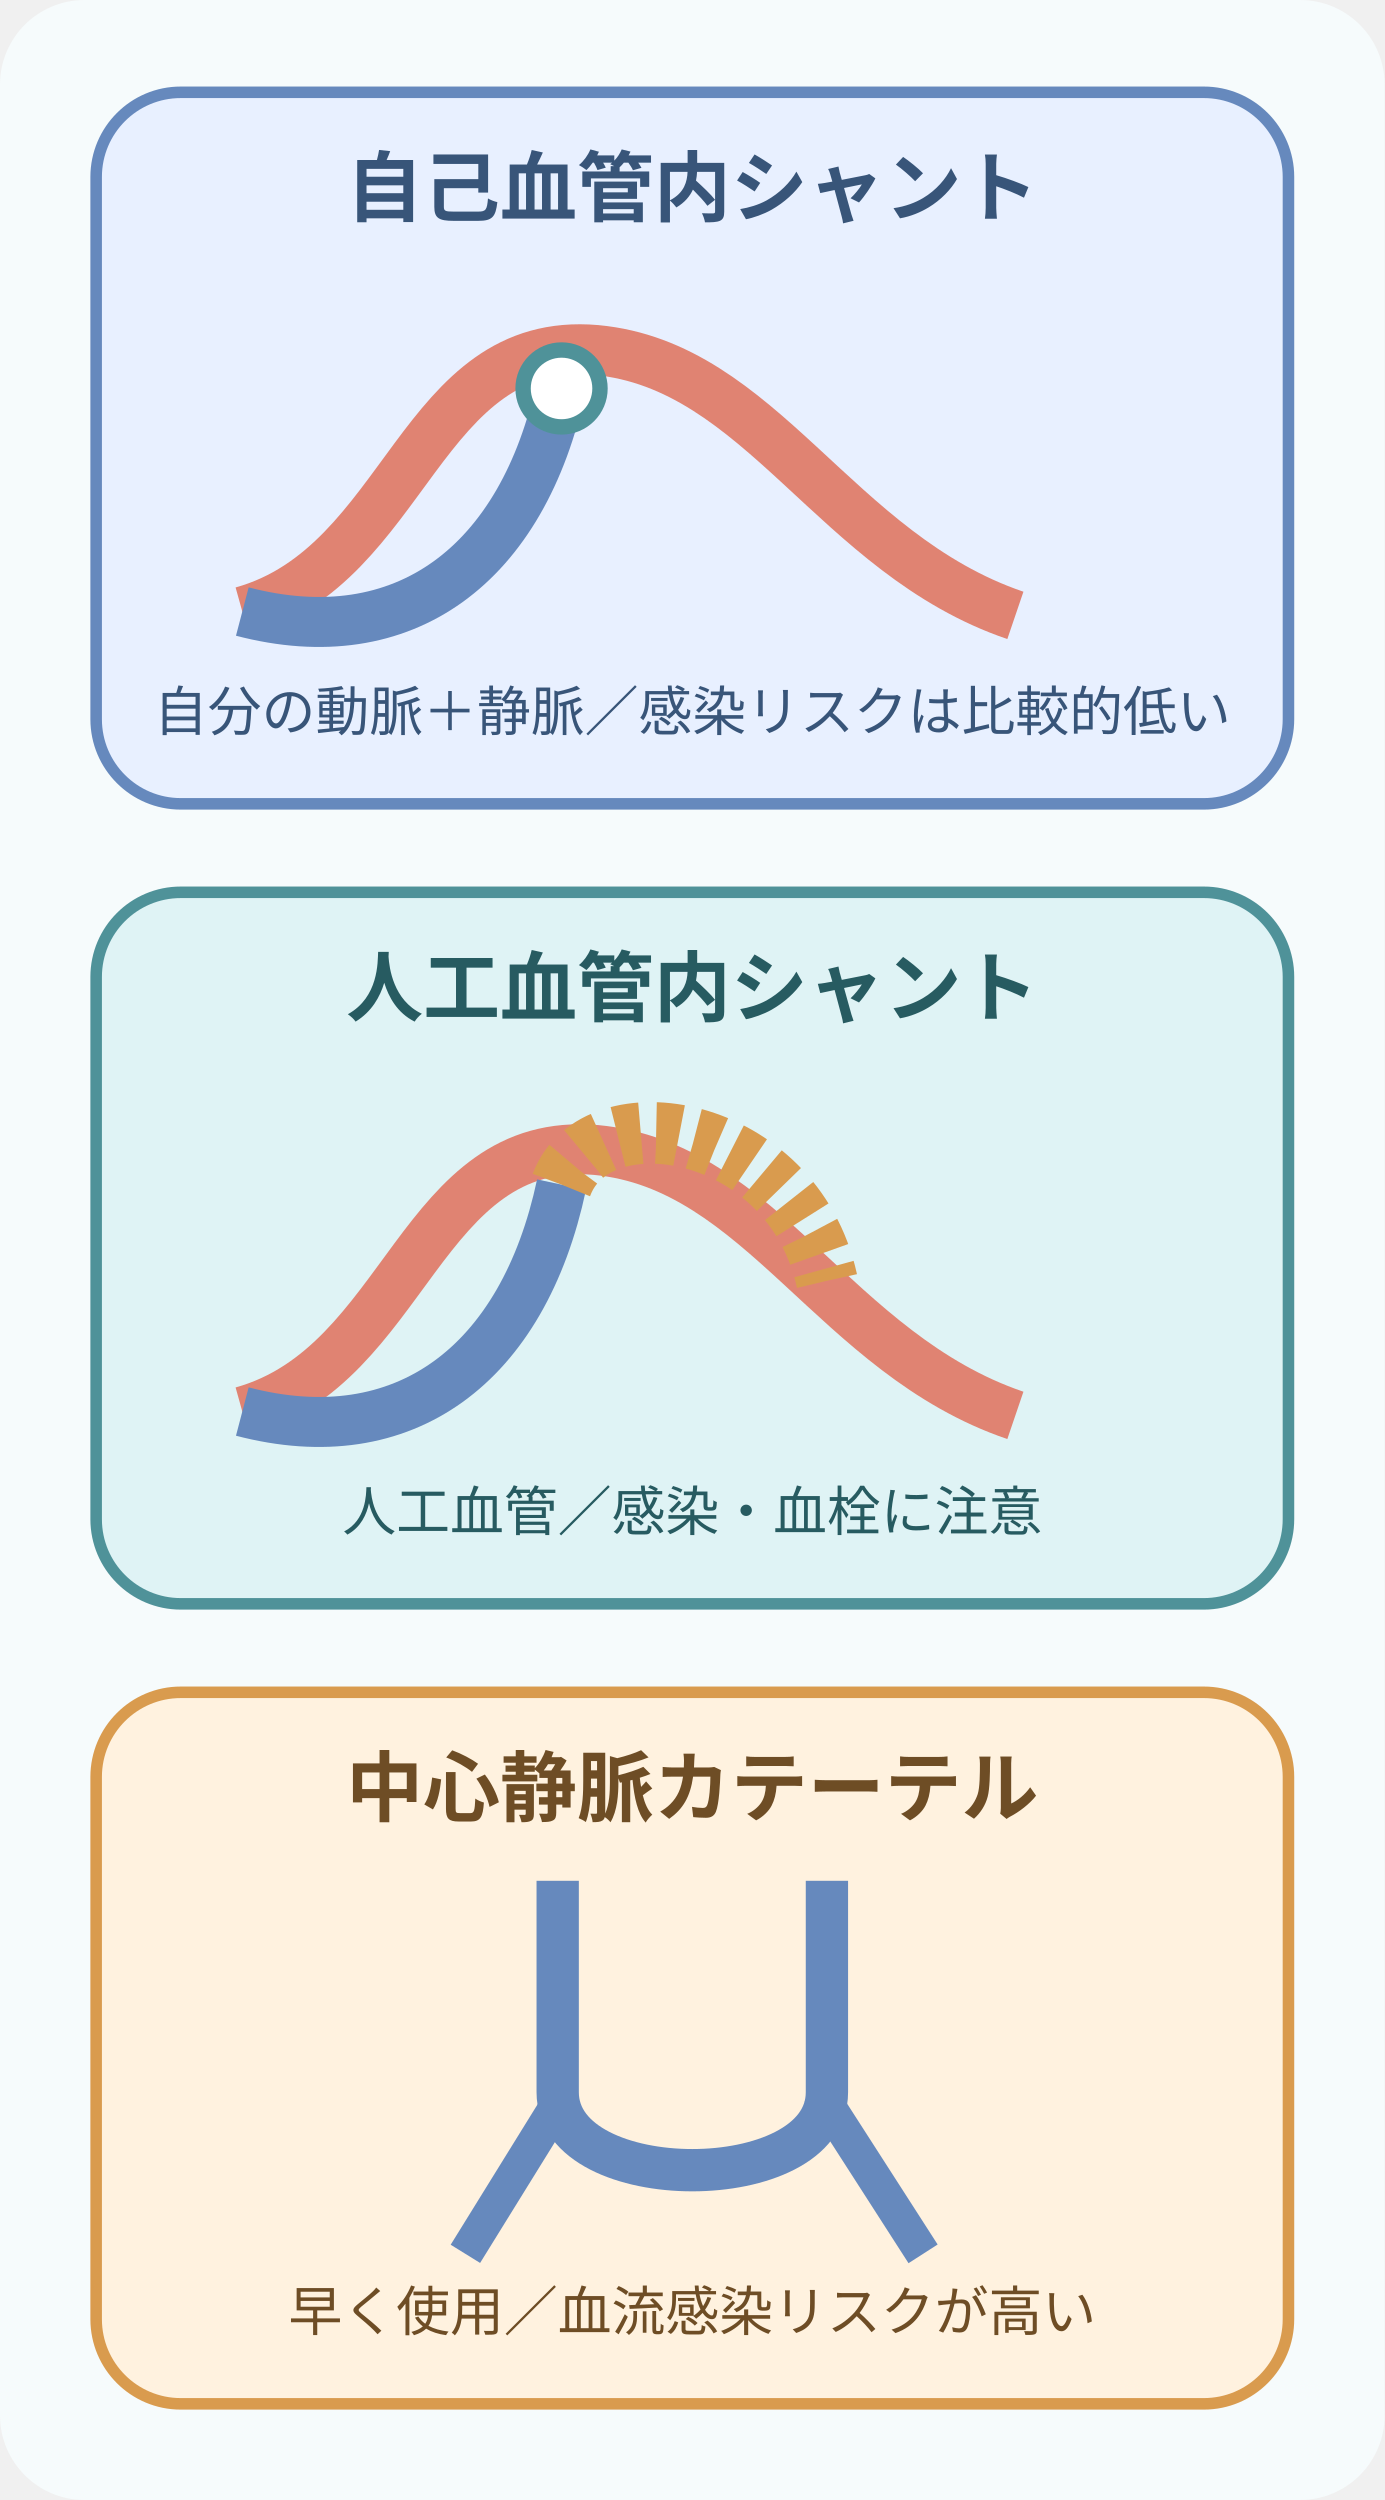
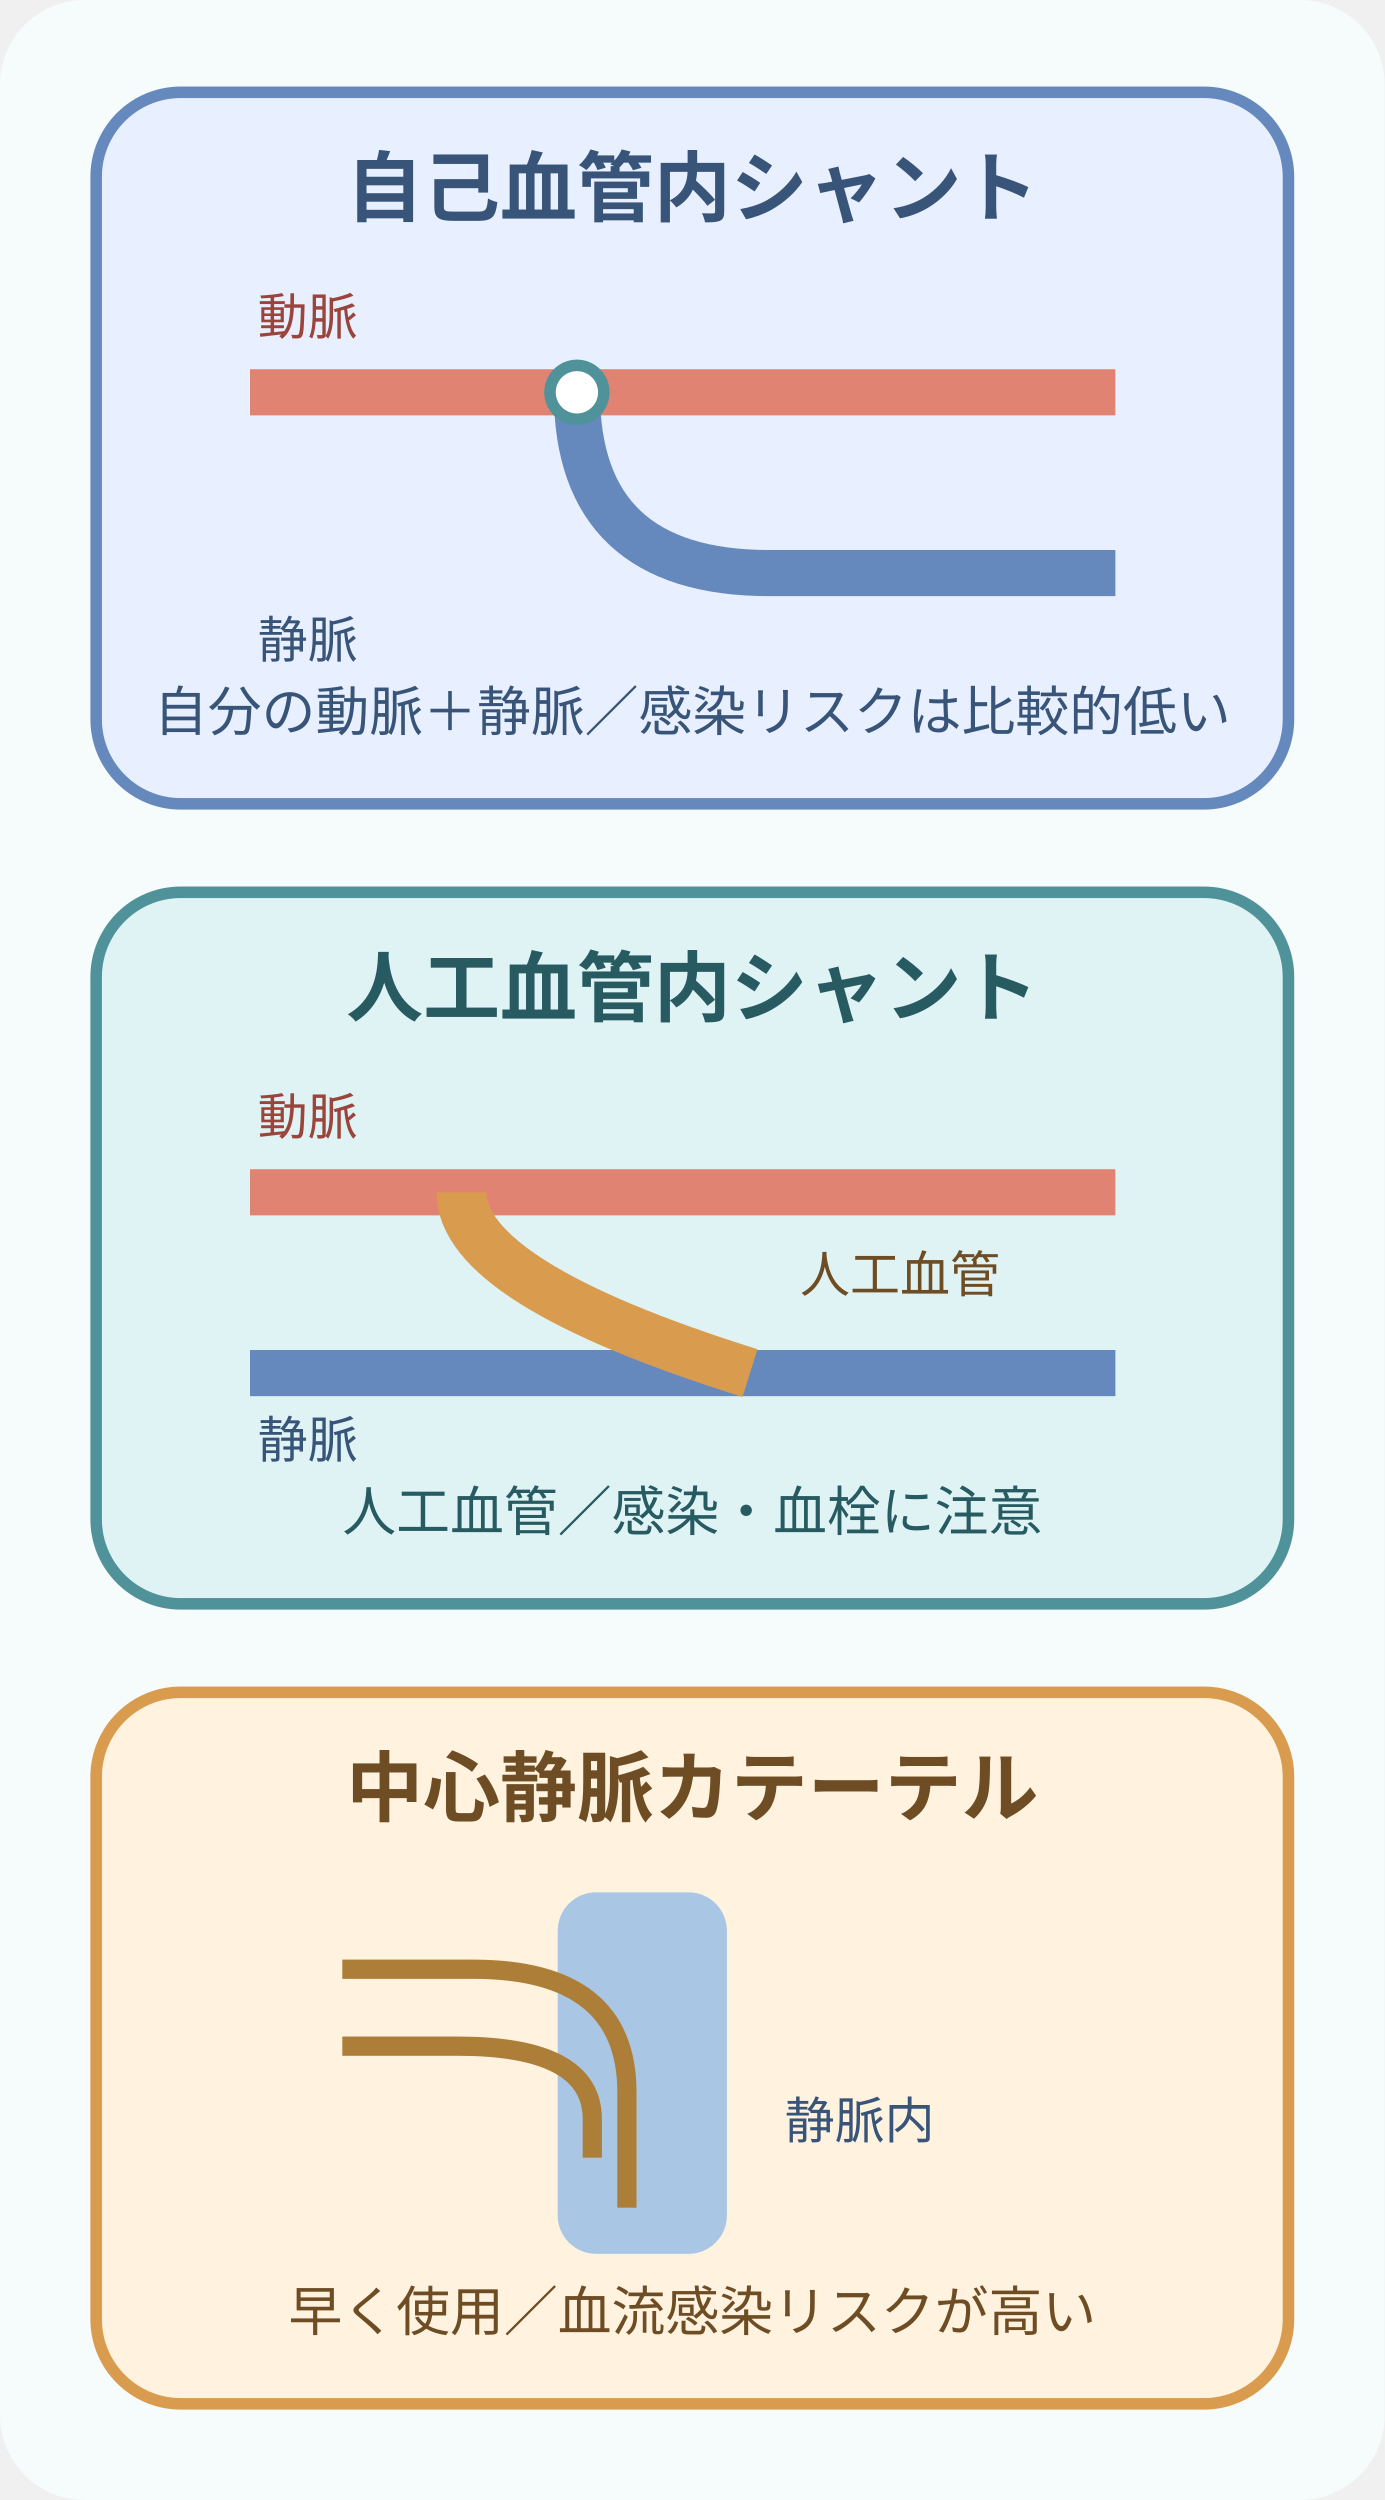
<svg xmlns="http://www.w3.org/2000/svg" viewBox="0 0 360 650" role="img" aria-labelledby="title desc">
  <rect width="360" height="650" rx="22" fill="#f6fbfc" />
  <g font-family="Arial,'Noto Sans JP',sans-serif">
    <g transform="translate(25 24)">
      <rect width="310" height="185" rx="22" fill="#e8f0ff" stroke="#6689bd" stroke-width="3" />
      <text x="155" y="32" text-anchor="middle" font-size="20" font-weight="700" fill="#385579">自己血管内シャント</text>
-       <path d="M38 135c43-12 46-72 92-68 43 4 62 53 109 69" fill="none" stroke="#e08372" stroke-width="13" />
-       <path d="M38 135c42 11 73-12 83-59" fill="none" stroke="#6689bd" stroke-width="13" />
-       <circle cx="121" cy="77" r="10" fill="#fff" stroke="#4f9299" stroke-width="4" />
+       <path d="M40 78H265" fill="none" stroke="#e08372" stroke-width="12" />
+       <path d="M265 125H175Q125 125 125 78" fill="none" stroke="#6689bd" stroke-width="12" />
+       <circle cx="125" cy="78" r="7" fill="#fff" stroke="#4f9299" stroke-width="3" />
+       <text x="42" y="63" font-size="13" fill="#9a443b" text-anchor="start">動脈</text>
+       <text x="42" y="147" font-size="13" fill="#385579" text-anchor="start">静脈</text>
      <text x="155" y="166" text-anchor="middle" font-size="14" fill="#385579">自分の動脈＋静脈／感染リスクは比較的低い</text>
    </g>
    <g transform="translate(25 232)">
      <rect width="310" height="185" rx="22" fill="#dff3f5" stroke="#4f9299" stroke-width="3" />
      <text x="155" y="32" text-anchor="middle" font-size="20" font-weight="700" fill="#275b61">人工血管内シャント</text>
-       <path d="M38 135c43-12 46-72 92-68 43 4 62 53 109 69" fill="none" stroke="#e08372" stroke-width="13" />
-       <path d="M38 135c42 11 73-12 83-59" fill="none" stroke="#6689bd" stroke-width="13" />
-       <path d="M121 76c9-24 60-16 69 25" fill="none" stroke="#d99b4e" stroke-width="16" stroke-dasharray="6 4" />
+       <path d="M40 78H265" fill="none" stroke="#e08372" stroke-width="12" />
+       <path d="M40 125H265" fill="none" stroke="#6689bd" stroke-width="12" />
+       <path d="M95 78Q95 101.5 170 125" fill="none" stroke="#d99b4e" stroke-width="13" />
+       <text x="183" y="104" font-size="13" fill="#6e4d25" text-anchor="start">人工血管</text>
+       <text x="42" y="63" font-size="13" fill="#9a443b" text-anchor="start">動脈</text>
+       <text x="42" y="147" font-size="13" fill="#385579" text-anchor="start">静脈</text>
      <text x="155" y="166" text-anchor="middle" font-size="14" fill="#275b61">人工血管／感染・血栓に注意</text>
    </g>
    <g transform="translate(25 440)">
      <rect width="310" height="185" rx="22" fill="#fff2df" stroke="#d99b4e" stroke-width="3" />
      <text x="155" y="32" text-anchor="middle" font-size="20" font-weight="700" fill="#6e4d25">中心静脈カテーテル</text>
-       <path d="M120 49v55c0 27 70 27 70 0V49" fill="none" stroke="#6689bd" stroke-width="11" />
-       <path d="M122 104l-26 42M188 104l27 42" stroke="#6689bd" stroke-width="9" />
+       <rect x="120" y="52" width="44" height="94" rx="10" fill="#a9c7e5" />
+       <path d="M64 72H98Q138 72 138 104V134M64 92H94Q129 92 129 111V121" fill="none" stroke="#ad7e38" stroke-width="5" />
+       <text x="179" y="116" text-anchor="start" font-size="13" fill="#385579">静脈内</text>
      <text x="155" y="166" text-anchor="middle" font-size="14" fill="#6e4d25">早く使用／血流感染リスクが高い</text>
    </g>
  </g>
</svg>
